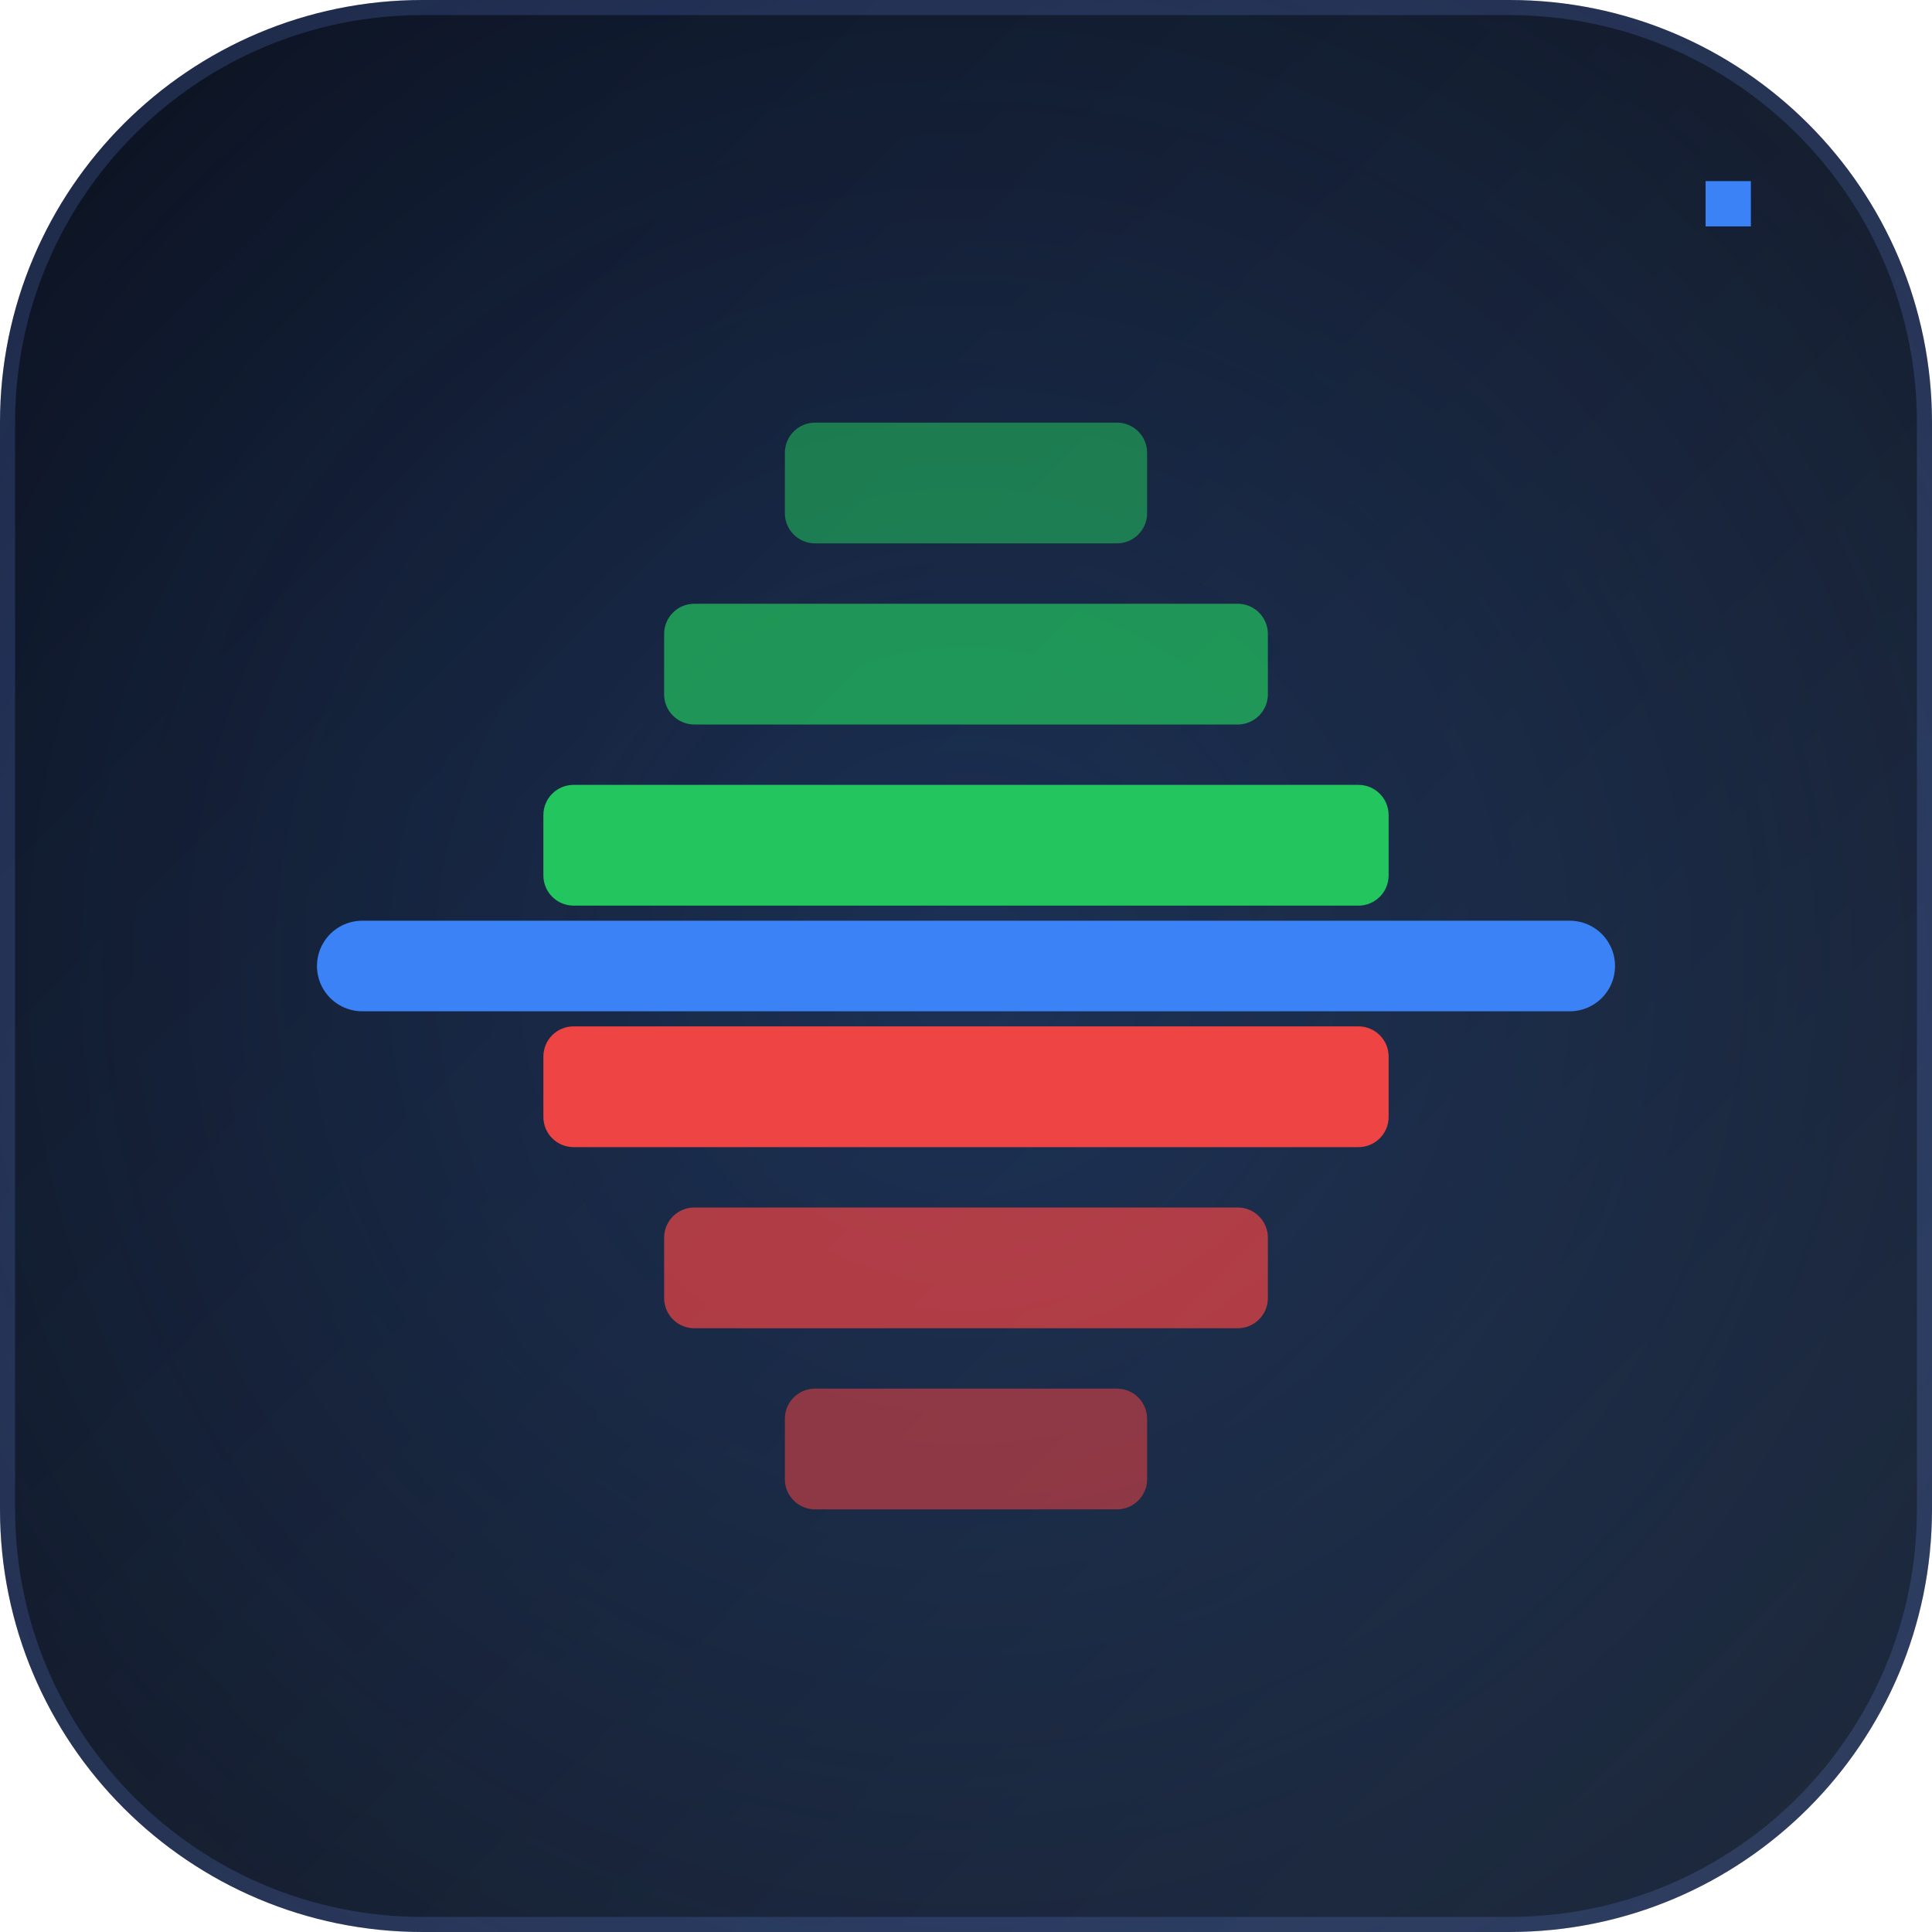
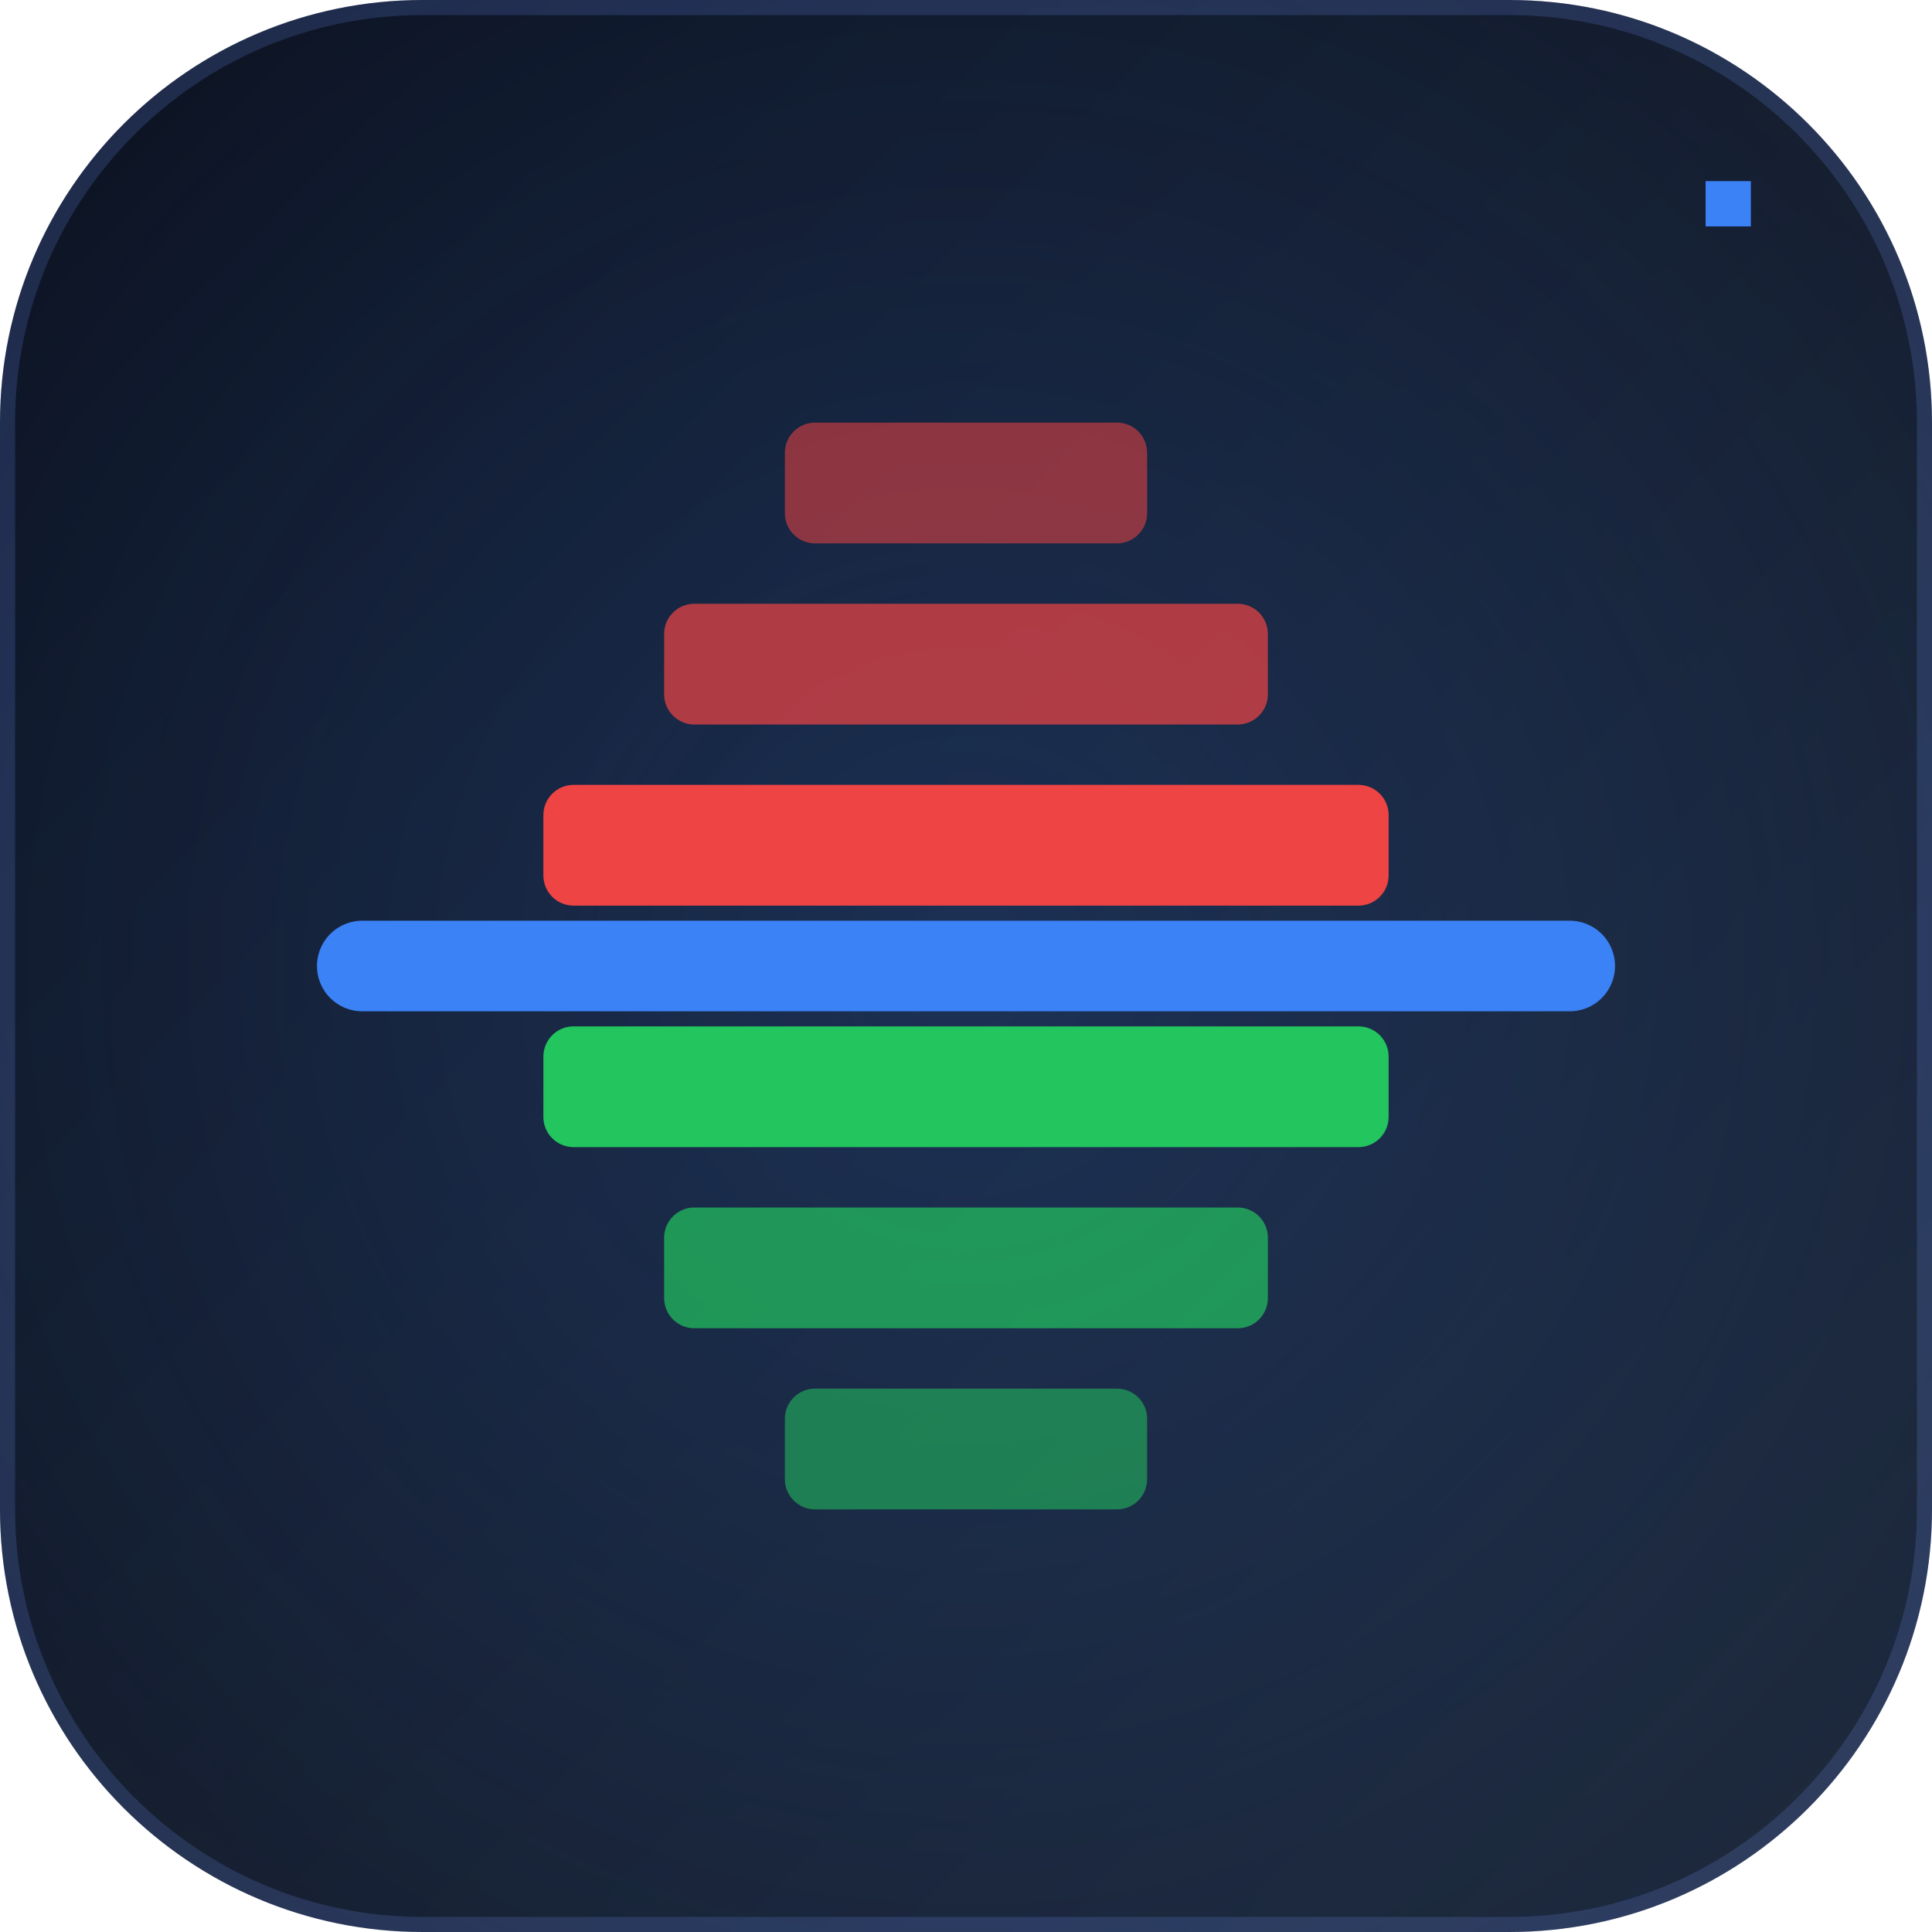
<svg xmlns="http://www.w3.org/2000/svg" viewBox="0 0 128 128">
  <defs>
    <linearGradient id="base" x1="0" y1="0" x2="1" y2="1">
      <stop offset="0" stop-color="#0b1120" />
      <stop offset="1" stop-color="#1e293b" />
    </linearGradient>
    <radialGradient id="glow" cx="0.5" cy="0.5" r="0.65">
      <stop offset="0" stop-color="#3b82f6" stop-opacity="0.55" />
      <stop offset="1" stop-color="#3b82f6" stop-opacity="0" />
    </radialGradient>
  </defs>
  <rect width="128" height="128" rx="28" fill="url(#base)" />
  <rect width="128" height="128" rx="28" fill="url(#glow)" opacity="0.35" />
-   <rect x="52" y="28" width="24" height="8" rx="2" fill="#22c55e" opacity="0.55" />
-   <rect x="44" y="40" width="40" height="8" rx="2" fill="#22c55e" opacity="0.7" />
-   <rect x="36" y="52" width="56" height="8" rx="2" fill="#22c55e" />
+   <rect x="52" y="28" width="24" height="8" rx="2" fill="#ef4444" opacity="0.55" />
+   <rect x="44" y="40" width="40" height="8" rx="2" fill="#ef4444" opacity="0.7" />
+   <rect x="36" y="52" width="56" height="8" rx="2" fill="#ef4444" />
  <line x1="24" y1="64" x2="104" y2="64" stroke="#3b82f6" stroke-width="6" stroke-linecap="round" />
-   <rect x="36" y="68" width="56" height="8" rx="2" fill="#ef4444" />
-   <rect x="44" y="80" width="40" height="8" rx="2" fill="#ef4444" opacity="0.7" />
-   <rect x="52" y="92" width="24" height="8" rx="2" fill="#ef4444" opacity="0.55" />
+   <rect x="36" y="68" width="56" height="8" rx="2" fill="#22c55e" />
+   <rect x="44" y="80" width="40" height="8" rx="2" fill="#22c55e" opacity="0.7" />
+   <rect x="52" y="92" width="24" height="8" rx="2" fill="#22c55e" opacity="0.55" />
  <rect x="113" y="12" width="3" height="3" fill="#3b82f6" />
  <rect x="0.5" y="0.5" width="127" height="127" rx="27.5" fill="none" stroke="rgba(120,150,255,0.18)" />
</svg>
